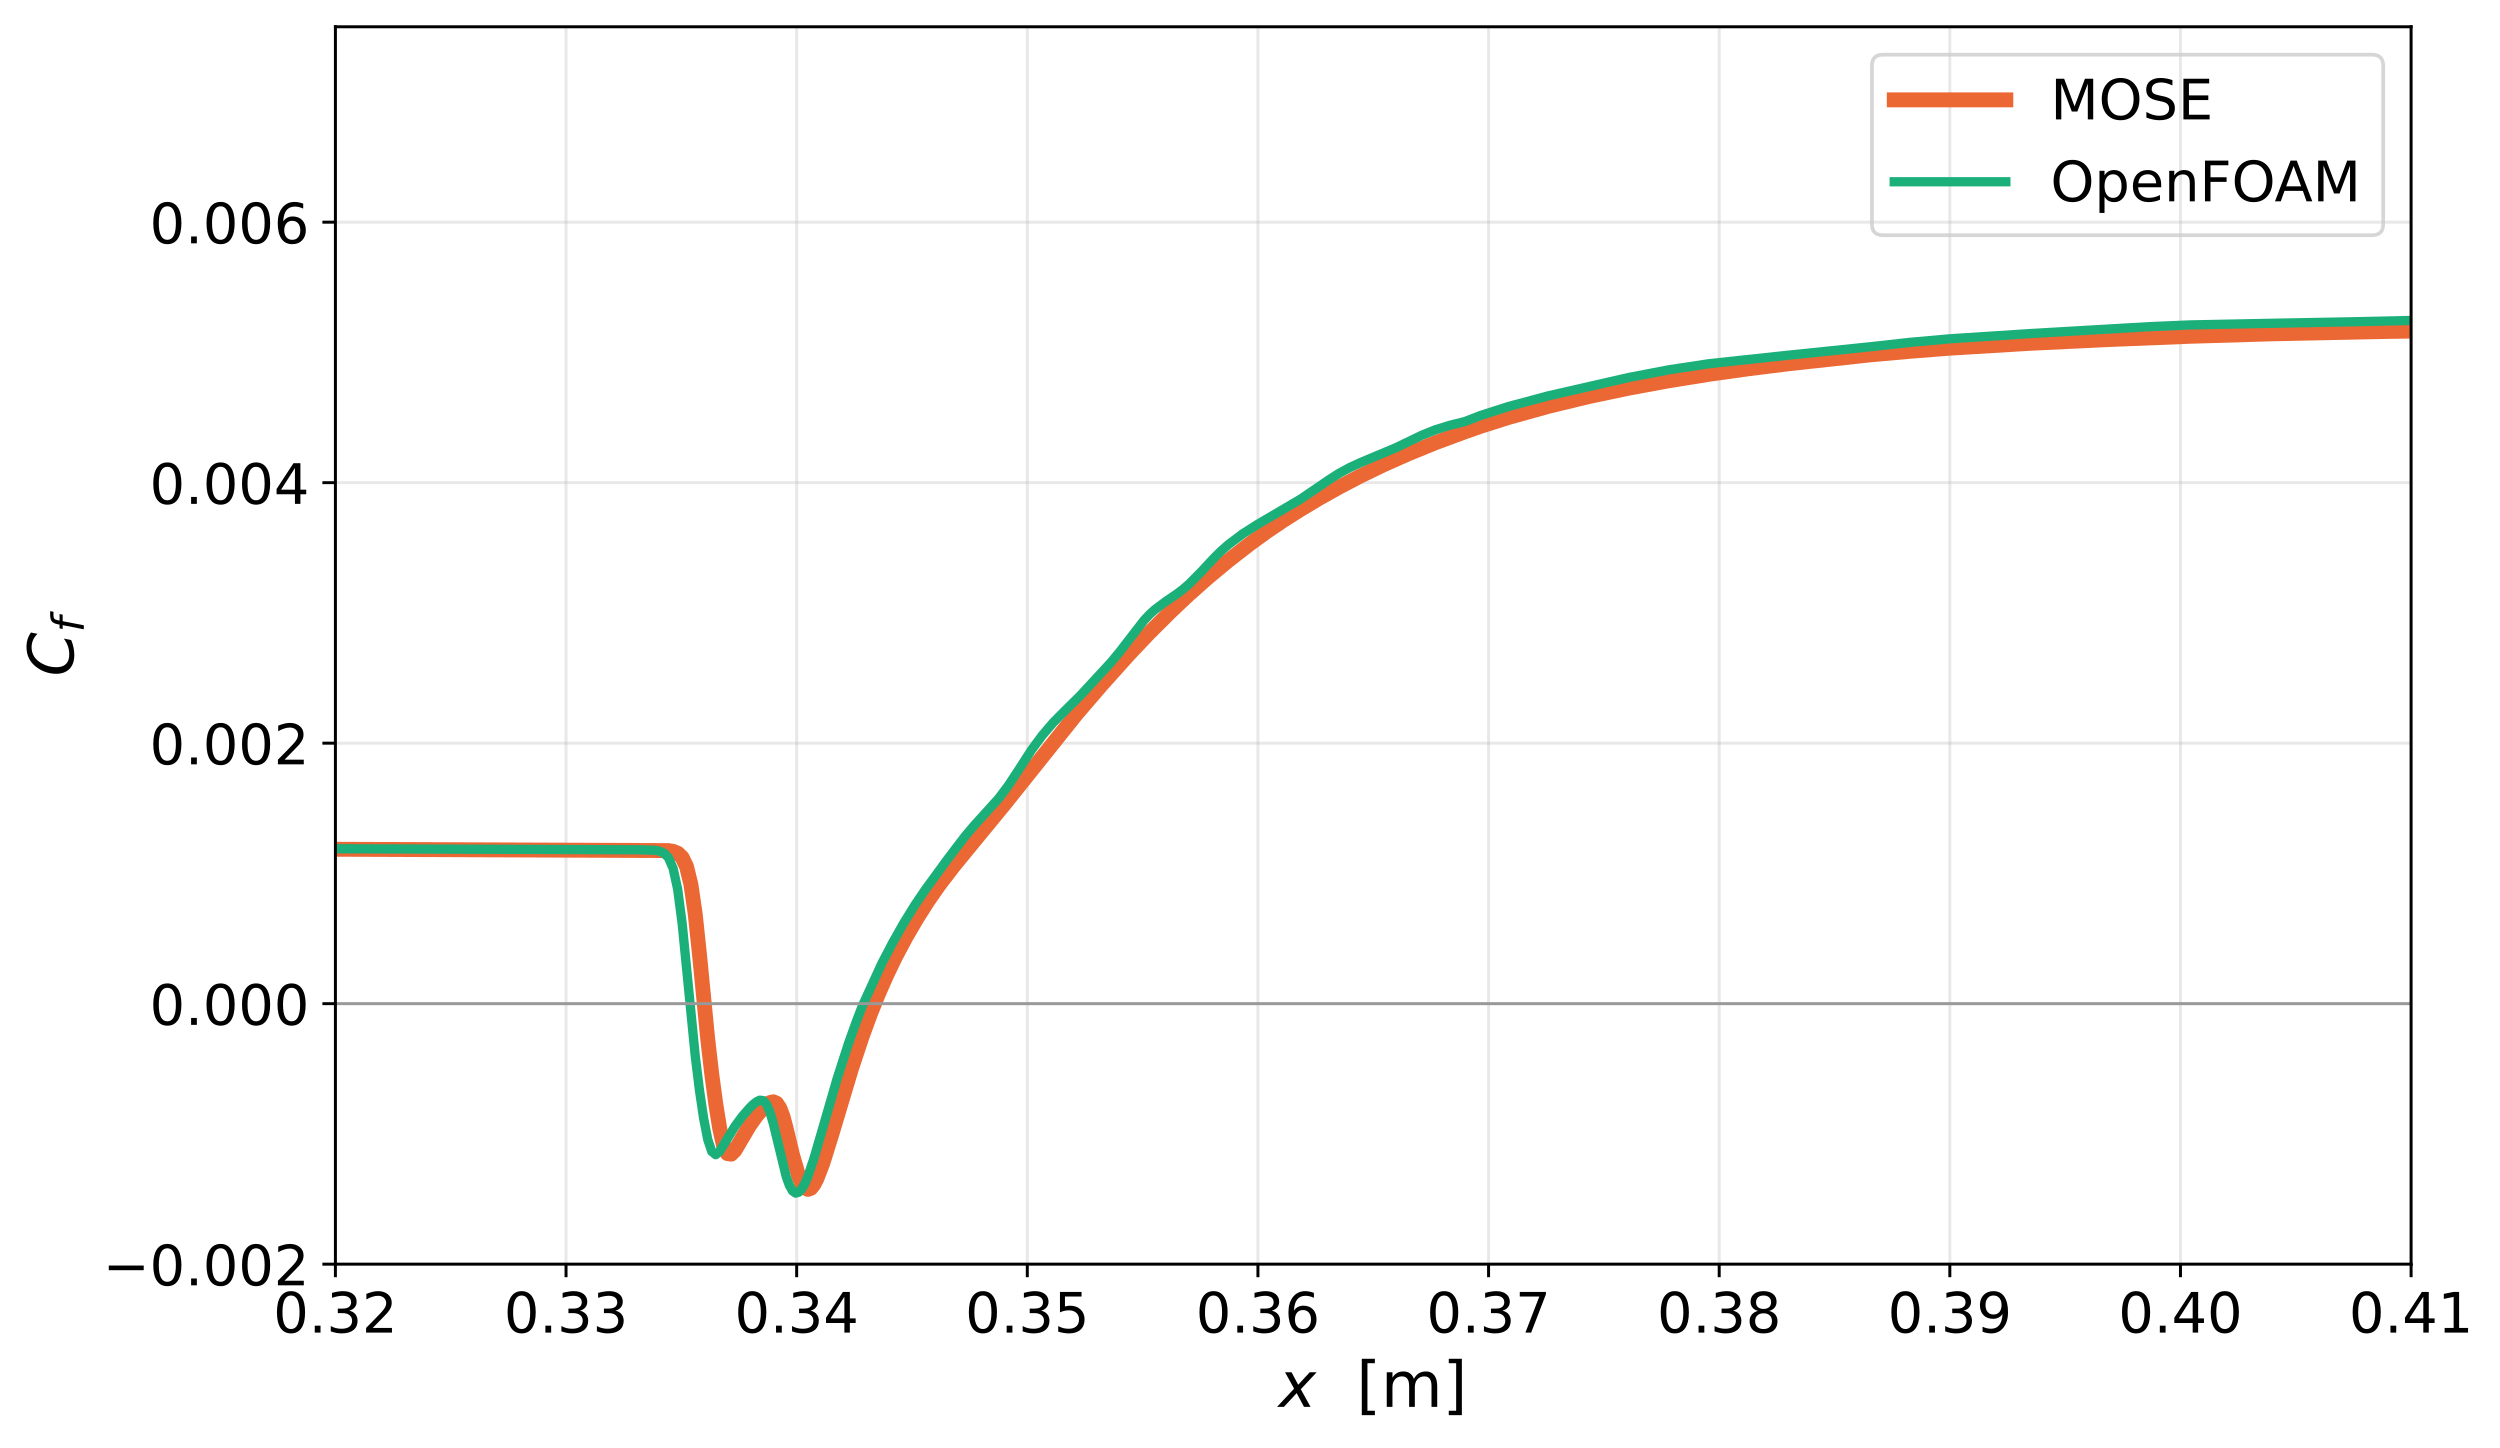
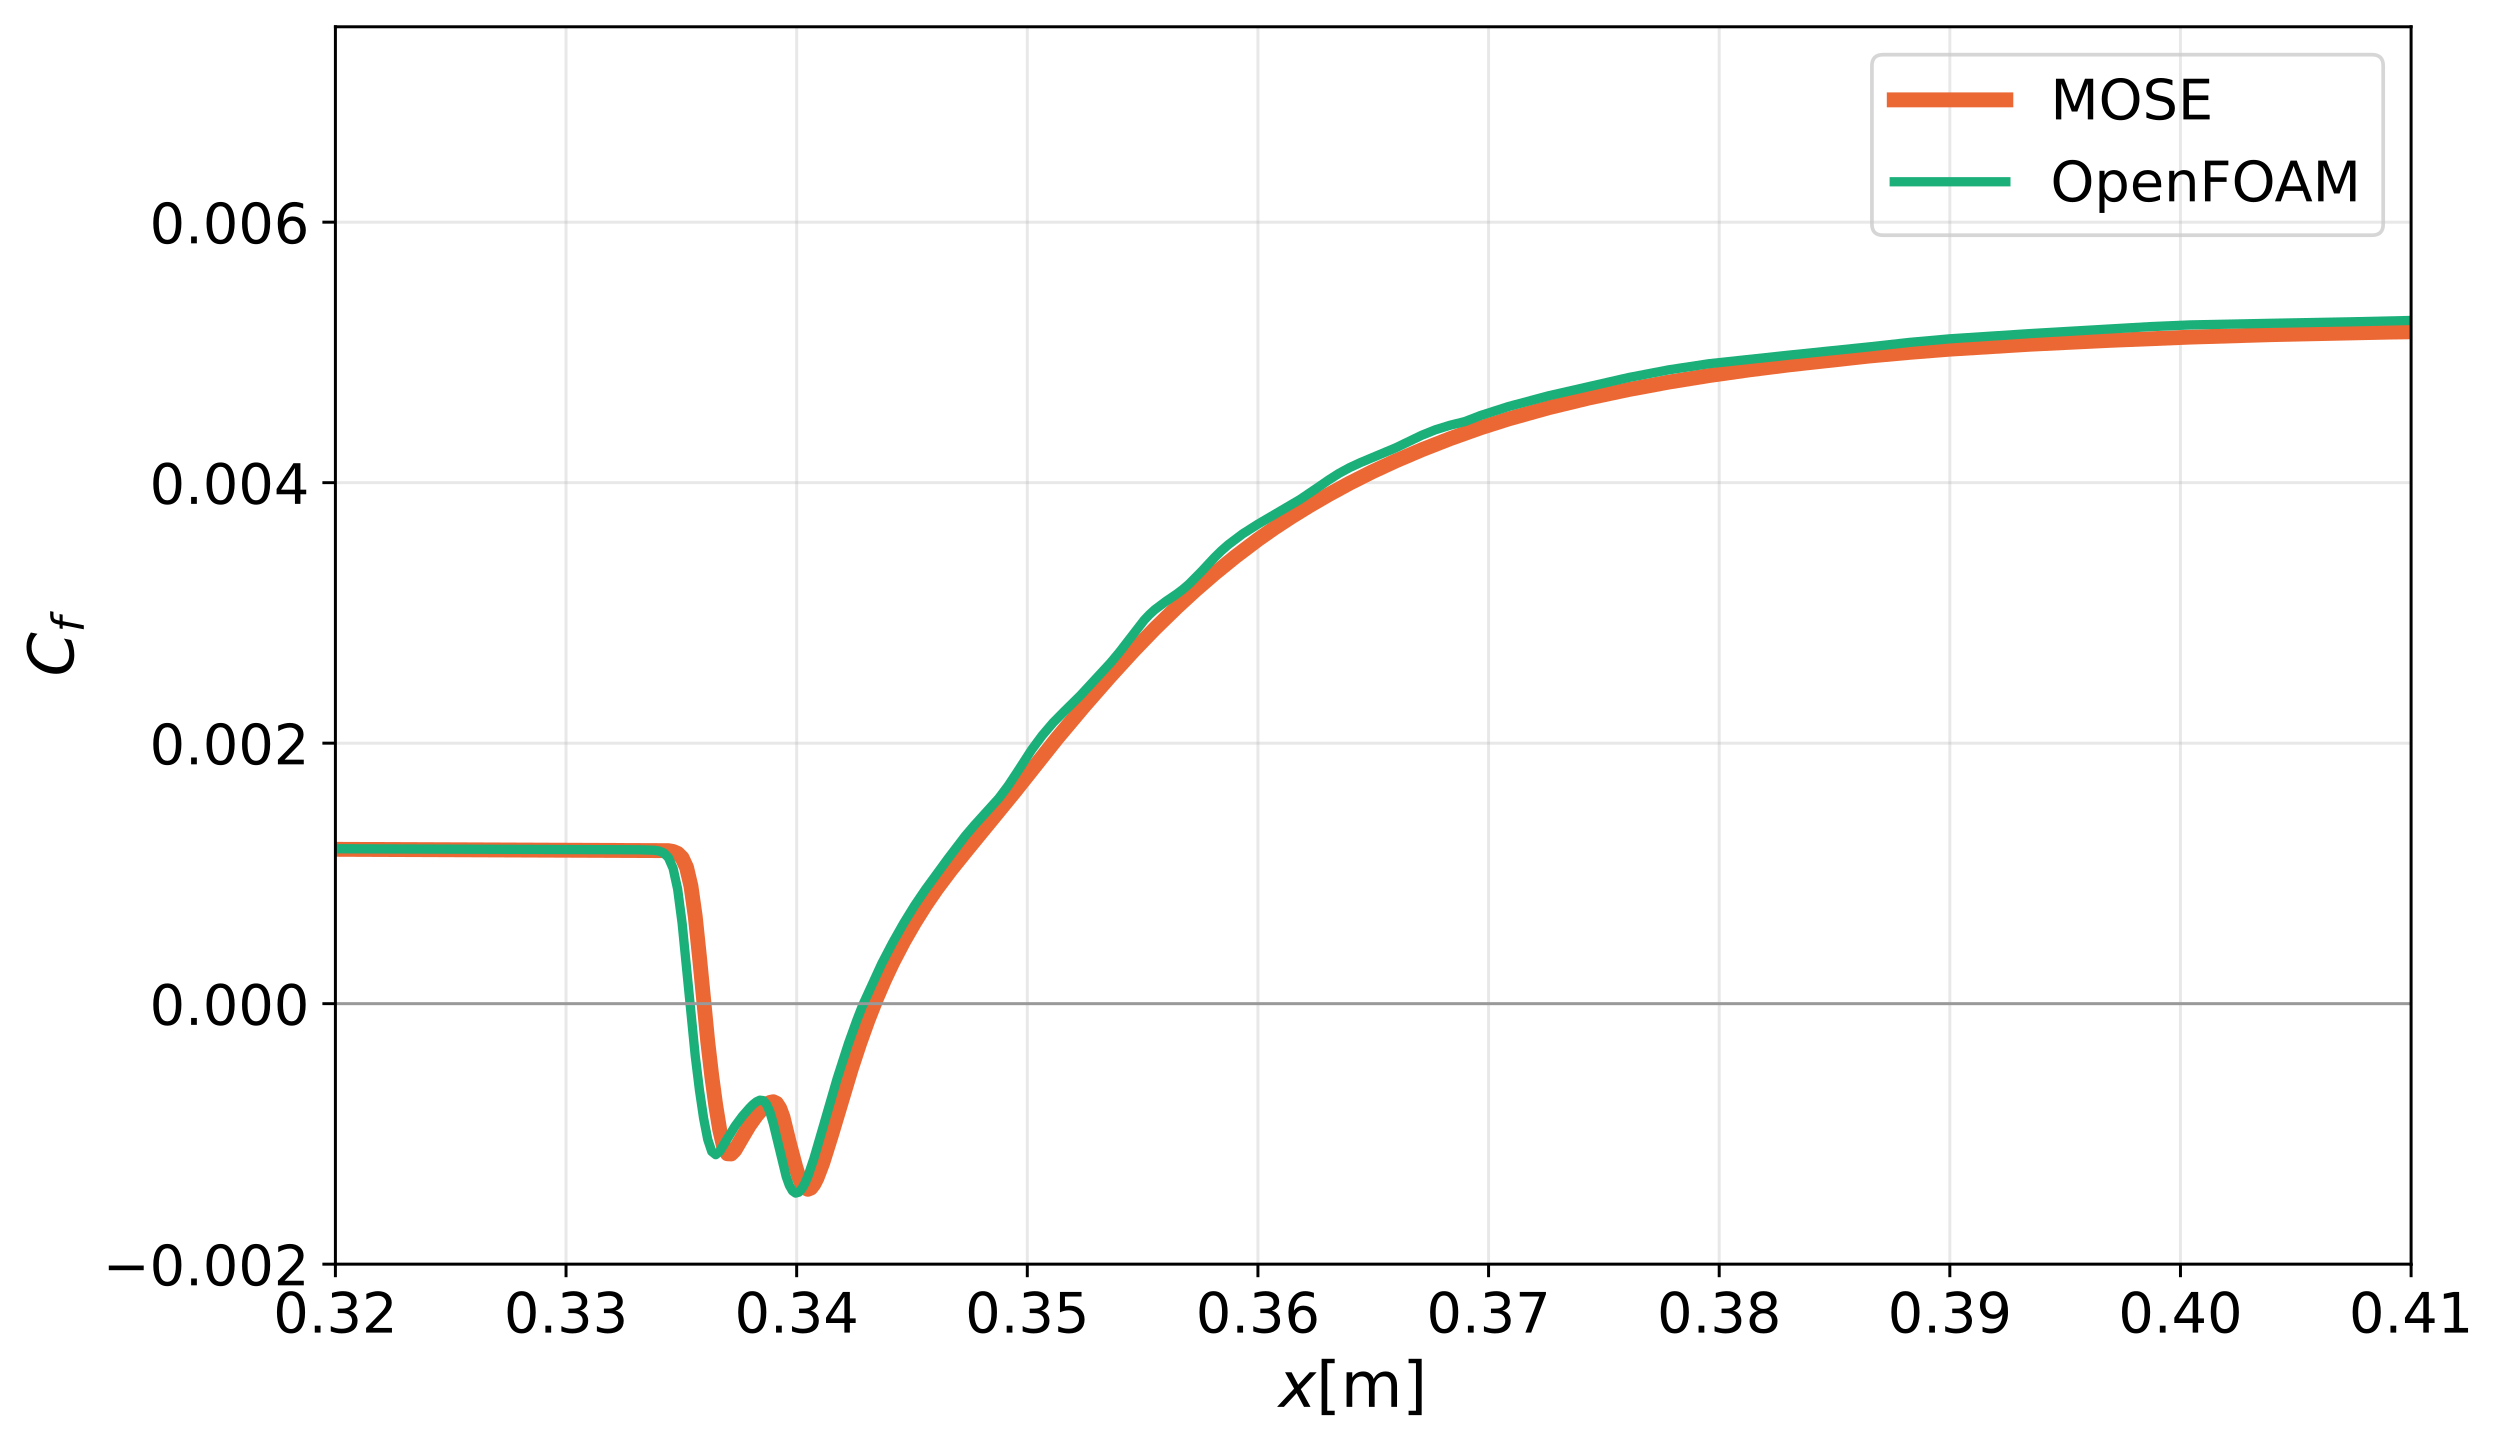
- <svg xmlns="http://www.w3.org/2000/svg" xmlns:xlink="http://www.w3.org/1999/xlink" width="672.064pt" height="389.01pt" viewBox="0 0 672.064 389.01" version="1.1">
+ <svg xmlns="http://www.w3.org/2000/svg" xmlns:xlink="http://www.w3.org/1999/xlink" height="389.01pt" version="1.1" viewBox="0 0 672.064 389.01" width="672.064pt">
  <defs>
-     <style type="text/css">*{stroke-linejoin: round; stroke-linecap: butt}</style>
+     <style type="text/css">*{stroke-linecap:butt;stroke-linejoin:round;}</style>
  </defs>
  <g id="figure_1">
    <g id="patch_1">
-       <path d="M 0 389.01  L 672.064 389.01  L 672.064 0  L 0 0  L 0 389.01  z " style="fill: none" />
+       <path d="M 0 389.01  L 672.064 389.01  L 672.064 0  L 0 0  z " style="fill:none;" />
    </g>
    <g id="axes_1">
      <g id="patch_2">
-         <path d="M 90.165 339.84  L 648.165 339.84  L 648.165 7.2  L 90.165 7.2  L 90.165 339.84  z " style="fill: none" />
+         <path d="M 90.165 339.84  L 648.165 339.84  L 648.165 7.2  L 90.165 7.2  z " style="fill:none;" />
      </g>
      <g id="matplotlib.axis_1">
        <g id="xtick_1">
          <g id="line2d_1">
-             <path d="M 90.165 339.84  L 90.165 7.2  " clip-path="url(#p1a52b03984)" style="fill: none; stroke: #b0b0b0; stroke-opacity: 0.3; stroke-width: 0.8; stroke-linecap: square" />
+             <path clip-path="url(#p4dd3ee7b80)" d="M 90.165 339.84  L 90.165 7.2  " style="fill:none;stroke:#b0b0b0;stroke-linecap:square;stroke-opacity:0.3;stroke-width:0.8;" />
          </g>
          <g id="line2d_2">
            <defs>
-               <path id="mb238cb2650" d="M 0 0  L 0 3.5  " style="stroke: #000000; stroke-width: 0.8" />
+               <path d="M 0 0  L 0 3.5  " id="m031b220868" style="stroke:#000000;stroke-width:0.8;" />
            </defs>
            <g>
-               <use xlink:href="#mb238cb2650" x="90.165" y="339.84" style="stroke: #000000; stroke-width: 0.8" />
+               <use style="stroke:#000000;stroke-width:0.8;" x="90.165" xlink:href="#m031b220868" y="339.84" />
            </g>
          </g>
          <g id="text_1">
-             <text style="font-size: 15px; font-family: 'DejaVu Sans', 'Bitstream Vera Sans', 'Computer Modern Sans Serif', 'Lucida Grande', 'Verdana', 'Geneva', 'Lucid', 'Arial', 'Helvetica', 'Avant Garde', sans-serif; text-anchor: middle" x="90.165" y="358.238" transform="rotate(-0 90.16453 358.2377)">0.32</text>
+             <text style="font-family:DejaVu Sans;font-size:15px;font-stretch:normal;font-style:normal;font-weight:normal;text-anchor:middle;" transform="rotate(-0, 90.16453, 358.2377)" x="90.165" y="358.238">0.32</text>
          </g>
        </g>
        <g id="xtick_2">
          <g id="line2d_3">
-             <path d="M 152.165 339.84  L 152.165 7.2  " clip-path="url(#p1a52b03984)" style="fill: none; stroke: #b0b0b0; stroke-opacity: 0.3; stroke-width: 0.8; stroke-linecap: square" />
+             <path clip-path="url(#p4dd3ee7b80)" d="M 152.165 339.84  L 152.165 7.2  " style="fill:none;stroke:#b0b0b0;stroke-linecap:square;stroke-opacity:0.3;stroke-width:0.8;" />
          </g>
          <g id="line2d_4">
            <g>
-               <use xlink:href="#mb238cb2650" x="152.165" y="339.84" style="stroke: #000000; stroke-width: 0.8" />
+               <use style="stroke:#000000;stroke-width:0.8;" x="152.165" xlink:href="#m031b220868" y="339.84" />
            </g>
          </g>
          <g id="text_2">
-             <text style="font-size: 15px; font-family: 'DejaVu Sans', 'Bitstream Vera Sans', 'Computer Modern Sans Serif', 'Lucida Grande', 'Verdana', 'Geneva', 'Lucid', 'Arial', 'Helvetica', 'Avant Garde', sans-serif; text-anchor: middle" x="152.165" y="358.238" transform="rotate(-0 152.1645 358.2377)">0.33</text>
+             <text style="font-family:DejaVu Sans;font-size:15px;font-stretch:normal;font-style:normal;font-weight:normal;text-anchor:middle;" transform="rotate(-0, 152.1645, 358.2377)" x="152.165" y="358.238">0.33</text>
          </g>
        </g>
        <g id="xtick_3">
          <g id="line2d_5">
-             <path d="M 214.165 339.84  L 214.165 7.2  " clip-path="url(#p1a52b03984)" style="fill: none; stroke: #b0b0b0; stroke-opacity: 0.3; stroke-width: 0.8; stroke-linecap: square" />
+             <path clip-path="url(#p4dd3ee7b80)" d="M 214.165 339.84  L 214.165 7.2  " style="fill:none;stroke:#b0b0b0;stroke-linecap:square;stroke-opacity:0.3;stroke-width:0.8;" />
          </g>
          <g id="line2d_6">
            <g>
-               <use xlink:href="#mb238cb2650" x="214.165" y="339.84" style="stroke: #000000; stroke-width: 0.8" />
+               <use style="stroke:#000000;stroke-width:0.8;" x="214.165" xlink:href="#m031b220868" y="339.84" />
            </g>
          </g>
          <g id="text_3">
-             <text style="font-size: 15px; font-family: 'DejaVu Sans', 'Bitstream Vera Sans', 'Computer Modern Sans Serif', 'Lucida Grande', 'Verdana', 'Geneva', 'Lucid', 'Arial', 'Helvetica', 'Avant Garde', sans-serif; text-anchor: middle" x="214.165" y="358.238" transform="rotate(-0 214.1645 358.2377)">0.34</text>
+             <text style="font-family:DejaVu Sans;font-size:15px;font-stretch:normal;font-style:normal;font-weight:normal;text-anchor:middle;" transform="rotate(-0, 214.1645, 358.2377)" x="214.165" y="358.238">0.34</text>
          </g>
        </g>
        <g id="xtick_4">
          <g id="line2d_7">
-             <path d="M 276.165 339.84  L 276.165 7.2  " clip-path="url(#p1a52b03984)" style="fill: none; stroke: #b0b0b0; stroke-opacity: 0.3; stroke-width: 0.8; stroke-linecap: square" />
+             <path clip-path="url(#p4dd3ee7b80)" d="M 276.165 339.84  L 276.165 7.2  " style="fill:none;stroke:#b0b0b0;stroke-linecap:square;stroke-opacity:0.3;stroke-width:0.8;" />
          </g>
          <g id="line2d_8">
            <g>
-               <use xlink:href="#mb238cb2650" x="276.165" y="339.84" style="stroke: #000000; stroke-width: 0.8" />
+               <use style="stroke:#000000;stroke-width:0.8;" x="276.165" xlink:href="#m031b220868" y="339.84" />
            </g>
          </g>
          <g id="text_4">
-             <text style="font-size: 15px; font-family: 'DejaVu Sans', 'Bitstream Vera Sans', 'Computer Modern Sans Serif', 'Lucida Grande', 'Verdana', 'Geneva', 'Lucid', 'Arial', 'Helvetica', 'Avant Garde', sans-serif; text-anchor: middle" x="276.165" y="358.238" transform="rotate(-0 276.1645 358.2377)">0.35</text>
+             <text style="font-family:DejaVu Sans;font-size:15px;font-stretch:normal;font-style:normal;font-weight:normal;text-anchor:middle;" transform="rotate(-0, 276.1645, 358.2377)" x="276.165" y="358.238">0.35</text>
          </g>
        </g>
        <g id="xtick_5">
          <g id="line2d_9">
-             <path d="M 338.165 339.84  L 338.165 7.2  " clip-path="url(#p1a52b03984)" style="fill: none; stroke: #b0b0b0; stroke-opacity: 0.3; stroke-width: 0.8; stroke-linecap: square" />
+             <path clip-path="url(#p4dd3ee7b80)" d="M 338.165 339.84  L 338.165 7.2  " style="fill:none;stroke:#b0b0b0;stroke-linecap:square;stroke-opacity:0.3;stroke-width:0.8;" />
          </g>
          <g id="line2d_10">
            <g>
-               <use xlink:href="#mb238cb2650" x="338.165" y="339.84" style="stroke: #000000; stroke-width: 0.8" />
+               <use style="stroke:#000000;stroke-width:0.8;" x="338.165" xlink:href="#m031b220868" y="339.84" />
            </g>
          </g>
          <g id="text_5">
-             <text style="font-size: 15px; font-family: 'DejaVu Sans', 'Bitstream Vera Sans', 'Computer Modern Sans Serif', 'Lucida Grande', 'Verdana', 'Geneva', 'Lucid', 'Arial', 'Helvetica', 'Avant Garde', sans-serif; text-anchor: middle" x="338.165" y="358.238" transform="rotate(-0 338.1645 358.2377)">0.36</text>
+             <text style="font-family:DejaVu Sans;font-size:15px;font-stretch:normal;font-style:normal;font-weight:normal;text-anchor:middle;" transform="rotate(-0, 338.1645, 358.2377)" x="338.165" y="358.238">0.36</text>
          </g>
        </g>
        <g id="xtick_6">
          <g id="line2d_11">
-             <path d="M 400.165 339.84  L 400.165 7.2  " clip-path="url(#p1a52b03984)" style="fill: none; stroke: #b0b0b0; stroke-opacity: 0.3; stroke-width: 0.8; stroke-linecap: square" />
+             <path clip-path="url(#p4dd3ee7b80)" d="M 400.165 339.84  L 400.165 7.2  " style="fill:none;stroke:#b0b0b0;stroke-linecap:square;stroke-opacity:0.3;stroke-width:0.8;" />
          </g>
          <g id="line2d_12">
            <g>
-               <use xlink:href="#mb238cb2650" x="400.165" y="339.84" style="stroke: #000000; stroke-width: 0.8" />
+               <use style="stroke:#000000;stroke-width:0.8;" x="400.165" xlink:href="#m031b220868" y="339.84" />
            </g>
          </g>
          <g id="text_6">
-             <text style="font-size: 15px; font-family: 'DejaVu Sans', 'Bitstream Vera Sans', 'Computer Modern Sans Serif', 'Lucida Grande', 'Verdana', 'Geneva', 'Lucid', 'Arial', 'Helvetica', 'Avant Garde', sans-serif; text-anchor: middle" x="400.165" y="358.238" transform="rotate(-0 400.1645 358.2377)">0.37</text>
+             <text style="font-family:DejaVu Sans;font-size:15px;font-stretch:normal;font-style:normal;font-weight:normal;text-anchor:middle;" transform="rotate(-0, 400.1645, 358.2377)" x="400.165" y="358.238">0.37</text>
          </g>
        </g>
        <g id="xtick_7">
          <g id="line2d_13">
-             <path d="M 462.165 339.84  L 462.165 7.2  " clip-path="url(#p1a52b03984)" style="fill: none; stroke: #b0b0b0; stroke-opacity: 0.3; stroke-width: 0.8; stroke-linecap: square" />
+             <path clip-path="url(#p4dd3ee7b80)" d="M 462.165 339.84  L 462.165 7.2  " style="fill:none;stroke:#b0b0b0;stroke-linecap:square;stroke-opacity:0.3;stroke-width:0.8;" />
          </g>
          <g id="line2d_14">
            <g>
-               <use xlink:href="#mb238cb2650" x="462.165" y="339.84" style="stroke: #000000; stroke-width: 0.8" />
+               <use style="stroke:#000000;stroke-width:0.8;" x="462.165" xlink:href="#m031b220868" y="339.84" />
            </g>
          </g>
          <g id="text_7">
-             <text style="font-size: 15px; font-family: 'DejaVu Sans', 'Bitstream Vera Sans', 'Computer Modern Sans Serif', 'Lucida Grande', 'Verdana', 'Geneva', 'Lucid', 'Arial', 'Helvetica', 'Avant Garde', sans-serif; text-anchor: middle" x="462.165" y="358.238" transform="rotate(-0 462.1645 358.2377)">0.38</text>
+             <text style="font-family:DejaVu Sans;font-size:15px;font-stretch:normal;font-style:normal;font-weight:normal;text-anchor:middle;" transform="rotate(-0, 462.1645, 358.2377)" x="462.165" y="358.238">0.38</text>
          </g>
        </g>
        <g id="xtick_8">
          <g id="line2d_15">
-             <path d="M 524.165 339.84  L 524.165 7.2  " clip-path="url(#p1a52b03984)" style="fill: none; stroke: #b0b0b0; stroke-opacity: 0.3; stroke-width: 0.8; stroke-linecap: square" />
+             <path clip-path="url(#p4dd3ee7b80)" d="M 524.165 339.84  L 524.165 7.2  " style="fill:none;stroke:#b0b0b0;stroke-linecap:square;stroke-opacity:0.3;stroke-width:0.8;" />
          </g>
          <g id="line2d_16">
            <g>
-               <use xlink:href="#mb238cb2650" x="524.165" y="339.84" style="stroke: #000000; stroke-width: 0.8" />
+               <use style="stroke:#000000;stroke-width:0.8;" x="524.165" xlink:href="#m031b220868" y="339.84" />
            </g>
          </g>
          <g id="text_8">
-             <text style="font-size: 15px; font-family: 'DejaVu Sans', 'Bitstream Vera Sans', 'Computer Modern Sans Serif', 'Lucida Grande', 'Verdana', 'Geneva', 'Lucid', 'Arial', 'Helvetica', 'Avant Garde', sans-serif; text-anchor: middle" x="524.165" y="358.238" transform="rotate(-0 524.1645 358.2377)">0.39</text>
+             <text style="font-family:DejaVu Sans;font-size:15px;font-stretch:normal;font-style:normal;font-weight:normal;text-anchor:middle;" transform="rotate(-0, 524.1645, 358.2377)" x="524.165" y="358.238">0.39</text>
          </g>
        </g>
        <g id="xtick_9">
          <g id="line2d_17">
-             <path d="M 586.165 339.84  L 586.165 7.2  " clip-path="url(#p1a52b03984)" style="fill: none; stroke: #b0b0b0; stroke-opacity: 0.3; stroke-width: 0.8; stroke-linecap: square" />
+             <path clip-path="url(#p4dd3ee7b80)" d="M 586.165 339.84  L 586.165 7.2  " style="fill:none;stroke:#b0b0b0;stroke-linecap:square;stroke-opacity:0.3;stroke-width:0.8;" />
          </g>
          <g id="line2d_18">
            <g>
-               <use xlink:href="#mb238cb2650" x="586.165" y="339.84" style="stroke: #000000; stroke-width: 0.8" />
+               <use style="stroke:#000000;stroke-width:0.8;" x="586.165" xlink:href="#m031b220868" y="339.84" />
            </g>
          </g>
          <g id="text_9">
-             <text style="font-size: 15px; font-family: 'DejaVu Sans', 'Bitstream Vera Sans', 'Computer Modern Sans Serif', 'Lucida Grande', 'Verdana', 'Geneva', 'Lucid', 'Arial', 'Helvetica', 'Avant Garde', sans-serif; text-anchor: middle" x="586.165" y="358.238" transform="rotate(-0 586.1645 358.2377)">0.40</text>
+             <text style="font-family:DejaVu Sans;font-size:15px;font-stretch:normal;font-style:normal;font-weight:normal;text-anchor:middle;" transform="rotate(-0, 586.1645, 358.2377)" x="586.165" y="358.238">0.40</text>
          </g>
        </g>
        <g id="xtick_10">
          <g id="line2d_19">
-             <path d="M 648.165 339.84  L 648.165 7.2  " clip-path="url(#p1a52b03984)" style="fill: none; stroke: #b0b0b0; stroke-opacity: 0.3; stroke-width: 0.8; stroke-linecap: square" />
+             <path clip-path="url(#p4dd3ee7b80)" d="M 648.165 339.84  L 648.165 7.2  " style="fill:none;stroke:#b0b0b0;stroke-linecap:square;stroke-opacity:0.3;stroke-width:0.8;" />
          </g>
          <g id="line2d_20">
            <g>
-               <use xlink:href="#mb238cb2650" x="648.165" y="339.84" style="stroke: #000000; stroke-width: 0.8" />
+               <use style="stroke:#000000;stroke-width:0.8;" x="648.165" xlink:href="#m031b220868" y="339.84" />
            </g>
          </g>
          <g id="text_10">
-             <text style="font-size: 15px; font-family: 'DejaVu Sans', 'Bitstream Vera Sans', 'Computer Modern Sans Serif', 'Lucida Grande', 'Verdana', 'Geneva', 'Lucid', 'Arial', 'Helvetica', 'Avant Garde', sans-serif; text-anchor: middle" x="648.165" y="358.238" transform="rotate(-0 648.1645 358.2377)">0.41</text>
+             <text style="font-family:DejaVu Sans;font-size:15px;font-stretch:normal;font-style:normal;font-weight:normal;text-anchor:middle;" transform="rotate(-0, 648.1645, 358.2377)" x="648.165" y="358.238">0.41</text>
          </g>
        </g>
        <g id="text_11">
          <g transform="translate(343.7495 378.2745)">
            <text>
-               <tspan x="0" y="-0.078" style="font-style: oblique; font-size: 17px; font-family: 'DejaVu Sans'">x</tspan>
-               <tspan x="10.061" y="-0.078" style="font-size: 17px; font-family: 'DejaVu Sans'"> </tspan>
-               <tspan x="15.464" y="-0.078" style="font-size: 17px; font-family: 'DejaVu Sans'"> </tspan>
-               <tspan x="20.868" y="-0.078" style="font-size: 17px; font-family: 'DejaVu Sans'">[</tspan>
-               <tspan x="27.5" y="-0.078" style="font-size: 17px; font-family: 'DejaVu Sans'">m</tspan>
-               <tspan x="44.061" y="-0.078" style="font-size: 17px; font-family: 'DejaVu Sans'">]</tspan>
+               <tspan style="font-family:DejaVu Sans;font-size:17px;font-style:oblique;font-weight:oblique;" x="0" y="-0.078">x</tspan>
+               <tspan style="font-family:DejaVu Sans;font-size:17px;font-style:book;font-weight:book;" x="10.061 15.464 20.868 27.5 44.061" y="-0.078">  [m]</tspan>
            </text>
          </g>
        </g>
      </g>
      <g id="matplotlib.axis_2">
        <g id="ytick_1">
          <g id="line2d_21">
-             <path d="M 90.165 339.84  L 648.165 339.84  " clip-path="url(#p1a52b03984)" style="fill: none; stroke: #b0b0b0; stroke-opacity: 0.3; stroke-width: 0.8; stroke-linecap: square" />
+             <path clip-path="url(#p4dd3ee7b80)" d="M 90.165 339.84  L 648.165 339.84  " style="fill:none;stroke:#b0b0b0;stroke-linecap:square;stroke-opacity:0.3;stroke-width:0.8;" />
          </g>
          <g id="line2d_22">
            <defs>
-               <path id="m159fe0d615" d="M 0 0  L -3.5 0  " style="stroke: #000000; stroke-width: 0.8" />
+               <path d="M 0 0  L -3.5 0  " id="m61a946fc44" style="stroke:#000000;stroke-width:0.8;" />
            </defs>
            <g>
-               <use xlink:href="#m159fe0d615" x="90.165" y="339.84" style="stroke: #000000; stroke-width: 0.8" />
+               <use style="stroke:#000000;stroke-width:0.8;" x="90.165" xlink:href="#m61a946fc44" y="339.84" />
            </g>
          </g>
          <g id="text_12">
-             <text style="font-size: 15px; font-family: 'DejaVu Sans', 'Bitstream Vera Sans', 'Computer Modern Sans Serif', 'Lucida Grande', 'Verdana', 'Geneva', 'Lucid', 'Arial', 'Helvetica', 'Avant Garde', sans-serif; text-anchor: end" x="83.165" y="345.539" transform="rotate(-0 83.16453 345.5388)">−0.002</text>
+             <text style="font-family:DejaVu Sans;font-size:15px;font-stretch:normal;font-style:normal;font-weight:normal;text-anchor:end;" transform="rotate(-0, 83.16453, 345.5388)" x="83.165" y="345.539">−0.002</text>
          </g>
        </g>
        <g id="ytick_2">
          <g id="line2d_23">
-             <path d="M 90.165 269.811  L 648.165 269.811  " clip-path="url(#p1a52b03984)" style="fill: none; stroke: #b0b0b0; stroke-opacity: 0.3; stroke-width: 0.8; stroke-linecap: square" />
+             <path clip-path="url(#p4dd3ee7b80)" d="M 90.165 269.811  L 648.165 269.811  " style="fill:none;stroke:#b0b0b0;stroke-linecap:square;stroke-opacity:0.3;stroke-width:0.8;" />
          </g>
          <g id="line2d_24">
            <g>
-               <use xlink:href="#m159fe0d615" x="90.165" y="269.811" style="stroke: #000000; stroke-width: 0.8" />
+               <use style="stroke:#000000;stroke-width:0.8;" x="90.165" xlink:href="#m61a946fc44" y="269.811" />
            </g>
          </g>
          <g id="text_13">
-             <text style="font-size: 15px; font-family: 'DejaVu Sans', 'Bitstream Vera Sans', 'Computer Modern Sans Serif', 'Lucida Grande', 'Verdana', 'Geneva', 'Lucid', 'Arial', 'Helvetica', 'Avant Garde', sans-serif; text-anchor: end" x="83.165" y="275.509" transform="rotate(-0 83.16453 275.5094)">0.000</text>
+             <text style="font-family:DejaVu Sans;font-size:15px;font-stretch:normal;font-style:normal;font-weight:normal;text-anchor:end;" transform="rotate(-0, 83.16453, 275.5094)" x="83.165" y="275.509">0.000</text>
          </g>
        </g>
        <g id="ytick_3">
          <g id="line2d_25">
-             <path d="M 90.165 199.781  L 648.165 199.781  " clip-path="url(#p1a52b03984)" style="fill: none; stroke: #b0b0b0; stroke-opacity: 0.3; stroke-width: 0.8; stroke-linecap: square" />
+             <path clip-path="url(#p4dd3ee7b80)" d="M 90.165 199.781  L 648.165 199.781  " style="fill:none;stroke:#b0b0b0;stroke-linecap:square;stroke-opacity:0.3;stroke-width:0.8;" />
          </g>
          <g id="line2d_26">
            <g>
-               <use xlink:href="#m159fe0d615" x="90.165" y="199.781" style="stroke: #000000; stroke-width: 0.8" />
+               <use style="stroke:#000000;stroke-width:0.8;" x="90.165" xlink:href="#m61a946fc44" y="199.781" />
            </g>
          </g>
          <g id="text_14">
-             <text style="font-size: 15px; font-family: 'DejaVu Sans', 'Bitstream Vera Sans', 'Computer Modern Sans Serif', 'Lucida Grande', 'Verdana', 'Geneva', 'Lucid', 'Arial', 'Helvetica', 'Avant Garde', sans-serif; text-anchor: end" x="83.165" y="205.48" transform="rotate(-0 83.16453 205.4799)">0.002</text>
+             <text style="font-family:DejaVu Sans;font-size:15px;font-stretch:normal;font-style:normal;font-weight:normal;text-anchor:end;" transform="rotate(-0, 83.16453, 205.4799)" x="83.165" y="205.48">0.002</text>
          </g>
        </g>
        <g id="ytick_4">
          <g id="line2d_27">
-             <path d="M 90.165 129.752  L 648.165 129.752  " clip-path="url(#p1a52b03984)" style="fill: none; stroke: #b0b0b0; stroke-opacity: 0.3; stroke-width: 0.8; stroke-linecap: square" />
+             <path clip-path="url(#p4dd3ee7b80)" d="M 90.165 129.752  L 648.165 129.752  " style="fill:none;stroke:#b0b0b0;stroke-linecap:square;stroke-opacity:0.3;stroke-width:0.8;" />
          </g>
          <g id="line2d_28">
            <g>
-               <use xlink:href="#m159fe0d615" x="90.165" y="129.752" style="stroke: #000000; stroke-width: 0.8" />
+               <use style="stroke:#000000;stroke-width:0.8;" x="90.165" xlink:href="#m61a946fc44" y="129.752" />
            </g>
          </g>
          <g id="text_15">
-             <text style="font-size: 15px; font-family: 'DejaVu Sans', 'Bitstream Vera Sans', 'Computer Modern Sans Serif', 'Lucida Grande', 'Verdana', 'Geneva', 'Lucid', 'Arial', 'Helvetica', 'Avant Garde', sans-serif; text-anchor: end" x="83.165" y="135.45" transform="rotate(-0 83.16453 135.4504)">0.004</text>
+             <text style="font-family:DejaVu Sans;font-size:15px;font-stretch:normal;font-style:normal;font-weight:normal;text-anchor:end;" transform="rotate(-0, 83.16453, 135.4504)" x="83.165" y="135.45">0.004</text>
          </g>
        </g>
        <g id="ytick_5">
          <g id="line2d_29">
-             <path d="M 90.165 59.722  L 648.165 59.722  " clip-path="url(#p1a52b03984)" style="fill: none; stroke: #b0b0b0; stroke-opacity: 0.3; stroke-width: 0.8; stroke-linecap: square" />
+             <path clip-path="url(#p4dd3ee7b80)" d="M 90.165 59.722  L 648.165 59.722  " style="fill:none;stroke:#b0b0b0;stroke-linecap:square;stroke-opacity:0.3;stroke-width:0.8;" />
          </g>
          <g id="line2d_30">
            <g>
-               <use xlink:href="#m159fe0d615" x="90.165" y="59.722" style="stroke: #000000; stroke-width: 0.8" />
+               <use style="stroke:#000000;stroke-width:0.8;" x="90.165" xlink:href="#m61a946fc44" y="59.722" />
            </g>
          </g>
          <g id="text_16">
-             <text style="font-size: 15px; font-family: 'DejaVu Sans', 'Bitstream Vera Sans', 'Computer Modern Sans Serif', 'Lucida Grande', 'Verdana', 'Geneva', 'Lucid', 'Arial', 'Helvetica', 'Avant Garde', sans-serif; text-anchor: end" x="83.165" y="65.421" transform="rotate(-0 83.16453 65.42093)">0.006</text>
+             <text style="font-family:DejaVu Sans;font-size:15px;font-stretch:normal;font-style:normal;font-weight:normal;text-anchor:end;" transform="rotate(-0, 83.16453, 65.42093)" x="83.165" y="65.421">0.006</text>
          </g>
        </g>
        <g id="text_17">
-           <g transform="translate(20.11734 181.85) rotate(-90)">
+           <g transform="translate(20.11734 181.85)rotate(-90)">
            <text>
-               <tspan x="0" y="-0.375" style="font-style: oblique; font-size: 17px; font-family: 'DejaVu Sans'">C</tspan>
-               <tspan x="11.87" y="2.414" style="font-style: oblique; font-size: 11.9px; font-family: 'DejaVu Sans'">f</tspan>
+               <tspan style="font-family:DejaVu Sans;font-size:17px;font-style:oblique;font-weight:oblique;" x="0" y="-0.375">C</tspan>
+               <tspan style="font-family:DejaVu Sans;font-size:11.9px;font-style:oblique;font-weight:oblique;" x="11.87" y="2.414">f</tspan>
            </text>
          </g>
        </g>
      </g>
      <g id="line2d_31">
-         <path d="M -1 227.937  L 179.688 228.659  L 180.94 228.865  L 182.17 229.361  L 183.381 230.509  L 184.571 232.991  L 185.742 237.797  L 186.896 245.742  L 188.031 256.502  L 190.253 279.337  L 191.339 288.758  L 192.411 296.731  L 193.468 303.326  L 194.51 307.971  L 195.539 310.11  L 196.555 310.267  L 197.558 309.287  L 199.528 305.913  L 201.453 302.652  L 203.335 299.994  L 205.177 297.828  L 206.084 296.972  L 206.982 296.4  L 207.872 296.188  L 208.753 296.57  L 209.627 297.87  L 210.493 300.156  L 211.351 303.396  L 213.047 310.467  L 214.716 316.21  L 215.541 318.18  L 216.361 319.325  L 217.175 319.738  L 217.983 319.442  L 218.787 318.429  L 219.585 316.883  L 221.168 312.768  L 223.51 305.274  L 228.852 287.41  L 231.846 278.403  L 234.072 272.351  L 236.286 266.858  L 238.493 261.863  L 240.696 257.3  L 243.635 251.772  L 246.585 246.731  L 249.556 242.077  L 252.559 237.785  L 256.374 232.818  L 261.87 226.11  L 270.164 216.012  L 289.318 192.042  L 296.086 184.157  L 303.539 175.854  L 308.972 170.118  L 314.853 164.271  L 319.603 159.803  L 324.69 155.289  L 330.161 150.738  L 336.073 146.146  L 340.292 143.086  L 344.762 140.047  L 349.507 137.025  L 354.56 134.003  L 359.957 130.971  L 365.737 127.941  L 371.951 124.938  L 378.652 121.965  L 385.909 119.005  L 393.8 116.077  L 398.012 114.603  L 405.554 112.211  L 416.334 109.207  L 427.113 106.605  L 437.893 104.335  L 448.672 102.347  L 459.452 100.617  L 470.232 99.109  L 481.011 97.767  L 502.57 95.42  L 513.35 94.449  L 524.129 93.607  L 545.688 92.3  L 567.247 91.266  L 588.807 90.403  L 610.366 89.761  L 642.704 89.086  L 673.064 88.701  L 673.064 88.701  " clip-path="url(#p1a52b03984)" style="fill: none; stroke: #eb6834; stroke-width: 4; stroke-linecap: square" />
+         <path clip-path="url(#p4dd3ee7b80)" d="M -1 227.949  L 179.688 228.677  L 180.94 228.894  L 182.17 229.415  L 183.38 230.619  L 184.571 233.209  L 185.742 238.186  L 186.896 246.328  L 188.031 257.216  L 190.253 279.97  L 191.339 289.295  L 192.411 297.19  L 193.468 303.687  L 194.51 308.188  L 195.539 310.163  L 196.555 310.215  L 197.558 309.189  L 199.528 305.787  L 201.453 302.547  L 203.335 299.907  L 205.177 297.757  L 206.084 296.911  L 206.982 296.359  L 207.872 296.174  L 208.753 296.595  L 209.627 297.953  L 210.493 300.293  L 212.202 307.296  L 213.885 313.626  L 214.716 316.299  L 215.541 318.233  L 216.361 319.336  L 217.175 319.712  L 217.983 319.385  L 218.787 318.343  L 219.585 316.778  L 221.168 312.643  L 223.51 305.147  L 228.852 287.318  L 231.101 280.482  L 233.332 274.253  L 235.55 268.599  L 237.758 263.464  L 239.961 258.784  L 242.899 253.139  L 245.846 248.023  L 248.811 243.307  L 251.805 238.942  L 255.605 233.881  L 260.278 228.081  L 272.785 212.804  L 284.102 198.546  L 291.507 189.729  L 298.487 181.765  L 304.859 174.792  L 310.398 169.06  L 316.401 163.207  L 321.259 158.736  L 326.468 154.22  L 332.08 149.657  L 338.153 145.063  L 342.494 142.016  L 347.098 138.991  L 351.993 135.973  L 357.213 132.943  L 362.796 129.904  L 368.787 126.879  L 375.236 123.89  L 382.207 120.916  L 389.77 117.948  L 398.012 115.012  L 405.554 112.615  L 416.334 109.6  L 427.113 106.988  L 437.893 104.705  L 448.673 102.703  L 459.452 100.958  L 470.232 99.434  L 481.011 98.077  L 502.57 95.705  L 513.35 94.724  L 524.129 93.871  L 545.688 92.544  L 567.247 91.496  L 588.807 90.626  L 610.366 89.969  L 642.704 89.272  L 673.064 88.882  L 673.064 88.882  " style="fill:none;stroke:#eb6834;stroke-linecap:square;stroke-width:4;" />
      </g>
      <g id="line2d_32">
-         <path d="M -1 227.856  L 171.685 228.441  L 175.798 228.561  L 177.118 228.764  L 178.415 229.286  L 179.688 230.555  L 180.94 233.41  L 182.17 239.045  L 183.381 248.281  L 186.896 283.85  L 188.031 293.067  L 189.15 300.646  L 190.253 306.303  L 191.339 309.55  L 192.411 310.41  L 193.468 309.54  L 195.539 306.098  L 197.558 302.785  L 199.528 300.116  L 201.453 297.904  L 202.399 296.951  L 203.335 296.201  L 204.261 295.755  L 205.177 295.869  L 206.084 296.9  L 206.982 298.972  L 207.872 301.986  L 211.351 316.294  L 212.202 318.671  L 213.047 320.147  L 213.885 320.738  L 214.716 320.503  L 215.541 319.609  L 216.361 318.178  L 217.175 316.262  L 218.787 311.473  L 221.168 303.326  L 225.052 289.94  L 228.098 280.485  L 230.354 274.216  L 231.846 270.373  L 237.023 259.068  L 239.961 253.437  L 242.899 248.238  L 245.846 243.448  L 248.811 239.081  L 254.839 230.826  L 259.489 224.725  L 261.87 221.924  L 268.455 214.647  L 271.03 211.226  L 273.675 207.218  L 277.322 201.567  L 280.161 197.72  L 283.099 194.273  L 286.147 191.187  L 290.404 186.991  L 298.487 178.247  L 300.969 175.268  L 307.575 166.718  L 308.972 165.234  L 310.398 163.924  L 313.337 161.713  L 316.401 159.635  L 317.984 158.436  L 319.603 157.045  L 322.954 153.663  L 326.468 149.886  L 328.291 148.095  L 330.161 146.445  L 334.049 143.515  L 338.153 140.908  L 349.507 134.25  L 354.56 130.829  L 357.213 129  L 359.957 127.251  L 362.796 125.71  L 365.737 124.348  L 375.236 120.365  L 382.207 117.005  L 385.909 115.518  L 389.77 114.325  L 393.8 113.322  L 398.012 111.695  L 405.554 109.27  L 416.334 106.385  L 437.893 101.469  L 448.672 99.406  L 459.452 97.769  L 481.011 95.457  L 502.57 93.238  L 513.35 92.044  L 524.129 91.083  L 545.688 89.68  L 578.027 87.803  L 588.807 87.346  L 610.366 86.914  L 631.925 86.512  L 664.263 85.784  L 673.064 85.686  L 673.064 85.686  " clip-path="url(#p1a52b03984)" style="fill: none; stroke: #1baf7a; stroke-width: 2.5; stroke-linecap: square" />
+         <path clip-path="url(#p4dd3ee7b80)" d="M -1 227.856  L 171.685 228.441  L 175.798 228.561  L 177.118 228.764  L 178.415 229.286  L 179.688 230.555  L 180.94 233.41  L 182.17 239.045  L 183.381 248.281  L 186.896 283.85  L 188.031 293.067  L 189.15 300.646  L 190.253 306.303  L 191.339 309.55  L 192.411 310.41  L 193.468 309.54  L 195.539 306.098  L 197.558 302.785  L 199.528 300.116  L 201.453 297.904  L 202.399 296.951  L 203.335 296.201  L 204.261 295.755  L 205.177 295.869  L 206.084 296.9  L 206.982 298.972  L 207.872 301.986  L 211.351 316.294  L 212.202 318.671  L 213.047 320.147  L 213.885 320.738  L 214.716 320.503  L 215.541 319.609  L 216.361 318.178  L 217.175 316.262  L 218.787 311.473  L 221.168 303.326  L 225.052 289.94  L 228.098 280.485  L 230.354 274.216  L 231.846 270.373  L 237.023 259.068  L 239.961 253.437  L 242.899 248.238  L 245.846 243.448  L 248.811 239.081  L 254.839 230.826  L 259.489 224.725  L 261.87 221.924  L 268.455 214.647  L 271.03 211.226  L 273.675 207.218  L 277.322 201.567  L 280.161 197.72  L 283.099 194.273  L 286.147 191.187  L 290.404 186.991  L 298.487 178.247  L 300.969 175.268  L 307.575 166.718  L 308.972 165.234  L 310.398 163.924  L 313.337 161.713  L 316.401 159.635  L 317.984 158.436  L 319.603 157.045  L 322.954 153.663  L 326.468 149.886  L 328.291 148.095  L 330.161 146.445  L 334.049 143.515  L 338.153 140.908  L 349.507 134.25  L 354.56 130.829  L 357.213 129  L 359.957 127.251  L 362.796 125.71  L 365.737 124.348  L 375.236 120.365  L 382.207 117.005  L 385.909 115.518  L 389.77 114.325  L 393.8 113.322  L 398.012 111.695  L 405.554 109.27  L 416.334 106.385  L 437.893 101.469  L 448.672 99.406  L 459.452 97.769  L 481.011 95.457  L 502.57 93.238  L 513.35 92.044  L 524.129 91.083  L 545.688 89.68  L 578.027 87.803  L 588.807 87.346  L 610.366 86.914  L 631.925 86.512  L 664.263 85.784  L 673.064 85.686  L 673.064 85.686  " style="fill:none;stroke:#1baf7a;stroke-linecap:square;stroke-width:2.5;" />
      </g>
      <g id="line2d_33">
-         <path d="M 90.165 269.811  L 648.165 269.811  " clip-path="url(#p1a52b03984)" style="fill: none; stroke: #999999; stroke-width: 0.8; stroke-linecap: square" />
+         <path clip-path="url(#p4dd3ee7b80)" d="M 90.165 269.811  L 648.165 269.811  " style="fill:none;stroke:#999999;stroke-linecap:square;stroke-width:0.8;" />
      </g>
      <g id="patch_3">
-         <path d="M 90.165 339.84  L 90.165 7.2  " style="fill: none; stroke: #000000; stroke-width: 0.8; stroke-linejoin: miter; stroke-linecap: square" />
+         <path d="M 90.165 339.84  L 90.165 7.2  " style="fill:none;stroke:#000000;stroke-linecap:square;stroke-linejoin:miter;stroke-width:0.8;" />
      </g>
      <g id="patch_4">
-         <path d="M 648.165 339.84  L 648.165 7.2  " style="fill: none; stroke: #000000; stroke-width: 0.8; stroke-linejoin: miter; stroke-linecap: square" />
+         <path d="M 648.165 339.84  L 648.165 7.2  " style="fill:none;stroke:#000000;stroke-linecap:square;stroke-linejoin:miter;stroke-width:0.8;" />
      </g>
      <g id="patch_5">
-         <path d="M 90.165 339.84  L 648.165 339.84  " style="fill: none; stroke: #000000; stroke-width: 0.8; stroke-linejoin: miter; stroke-linecap: square" />
+         <path d="M 90.165 339.84  L 648.165 339.84  " style="fill:none;stroke:#000000;stroke-linecap:square;stroke-linejoin:miter;stroke-width:0.8;" />
      </g>
      <g id="patch_6">
-         <path d="M 90.165 7.2  L 648.165 7.2  " style="fill: none; stroke: #000000; stroke-width: 0.8; stroke-linejoin: miter; stroke-linecap: square" />
+         <path d="M 90.165 7.2  L 648.165 7.2  " style="fill:none;stroke:#000000;stroke-linecap:square;stroke-linejoin:miter;stroke-width:0.8;" />
      </g>
      <g id="legend_1">
        <g id="patch_7">
-           <path d="M 506.222 63.234  L 637.665 63.234  Q 640.665 63.234 640.665 60.234  L 640.665 17.7  Q 640.665 14.7 637.665 14.7  L 506.222 14.7  Q 503.222 14.7 503.222 17.7  L 503.222 60.234  Q 503.222 63.234 506.222 63.234  L 506.222 63.234  z " style="fill: none; opacity: 0.8; stroke: #cccccc; stroke-linejoin: miter" />
+           <path d="M 506.222 63.234  L 637.665 63.234  Q 640.665 63.234 640.665 60.234  L 640.665 17.7  Q 640.665 14.7 637.665 14.7  L 506.222 14.7  Q 503.222 14.7 503.222 17.7  L 503.222 60.234  Q 503.222 63.234 506.222 63.234  z " style="fill:none;opacity:0.8;stroke:#cccccc;stroke-linejoin:miter;" />
        </g>
        <g id="line2d_34">
-           <path d="M 509.222 26.848  L 524.222 26.848  L 539.222 26.848  " style="fill: none; stroke: #eb6834; stroke-width: 4; stroke-linecap: square" />
-         </g>
+           <path d="M 509.222 26.848  L 539.222 26.848  " style="fill:none;stroke:#eb6834;stroke-linecap:square;stroke-width:4;" />
+         </g>
+         <g id="line2d_35" />
        <g id="text_18">
-           <text style="font-size: 15px; font-family: 'DejaVu Sans', 'Bitstream Vera Sans', 'Computer Modern Sans Serif', 'Lucida Grande', 'Verdana', 'Geneva', 'Lucid', 'Arial', 'Helvetica', 'Avant Garde', sans-serif; text-anchor: start" x="551.222" y="32.098" transform="rotate(-0 551.2223 32.09766)">MOSE</text>
-         </g>
-         <g id="line2d_35">
-           <path d="M 509.222 48.865  L 524.222 48.865  L 539.222 48.865  " style="fill: none; stroke: #1baf7a; stroke-width: 2.5; stroke-linecap: square" />
-         </g>
+           <text style="font-family:DejaVu Sans;font-size:15px;font-stretch:normal;font-style:normal;font-weight:normal;text-anchor:start;" transform="rotate(-0, 551.2223, 32.09766)" x="551.222" y="32.098">MOSE</text>
+         </g>
+         <g id="line2d_36">
+           <path d="M 509.222 48.865  L 539.222 48.865  " style="fill:none;stroke:#1baf7a;stroke-linecap:square;stroke-width:2.5;" />
+         </g>
+         <g id="line2d_37" />
        <g id="text_19">
-           <text style="font-size: 15px; font-family: 'DejaVu Sans', 'Bitstream Vera Sans', 'Computer Modern Sans Serif', 'Lucida Grande', 'Verdana', 'Geneva', 'Lucid', 'Arial', 'Helvetica', 'Avant Garde', sans-serif; text-anchor: start" x="551.222" y="54.115" transform="rotate(-0 551.2223 54.11484)">OpenFOAM</text>
+           <text style="font-family:DejaVu Sans;font-size:15px;font-stretch:normal;font-style:normal;font-weight:normal;text-anchor:start;" transform="rotate(-0, 551.2223, 54.11484)" x="551.222" y="54.115">OpenFOAM</text>
        </g>
      </g>
    </g>
  </g>
  <defs>
-     <clipPath id="p1a52b03984">
-       <rect x="90.165" y="7.2" width="558" height="332.64" />
+     <clipPath id="p4dd3ee7b80">
+       <rect height="332.64" width="558" x="90.165" y="7.2" />
    </clipPath>
  </defs>
</svg>
